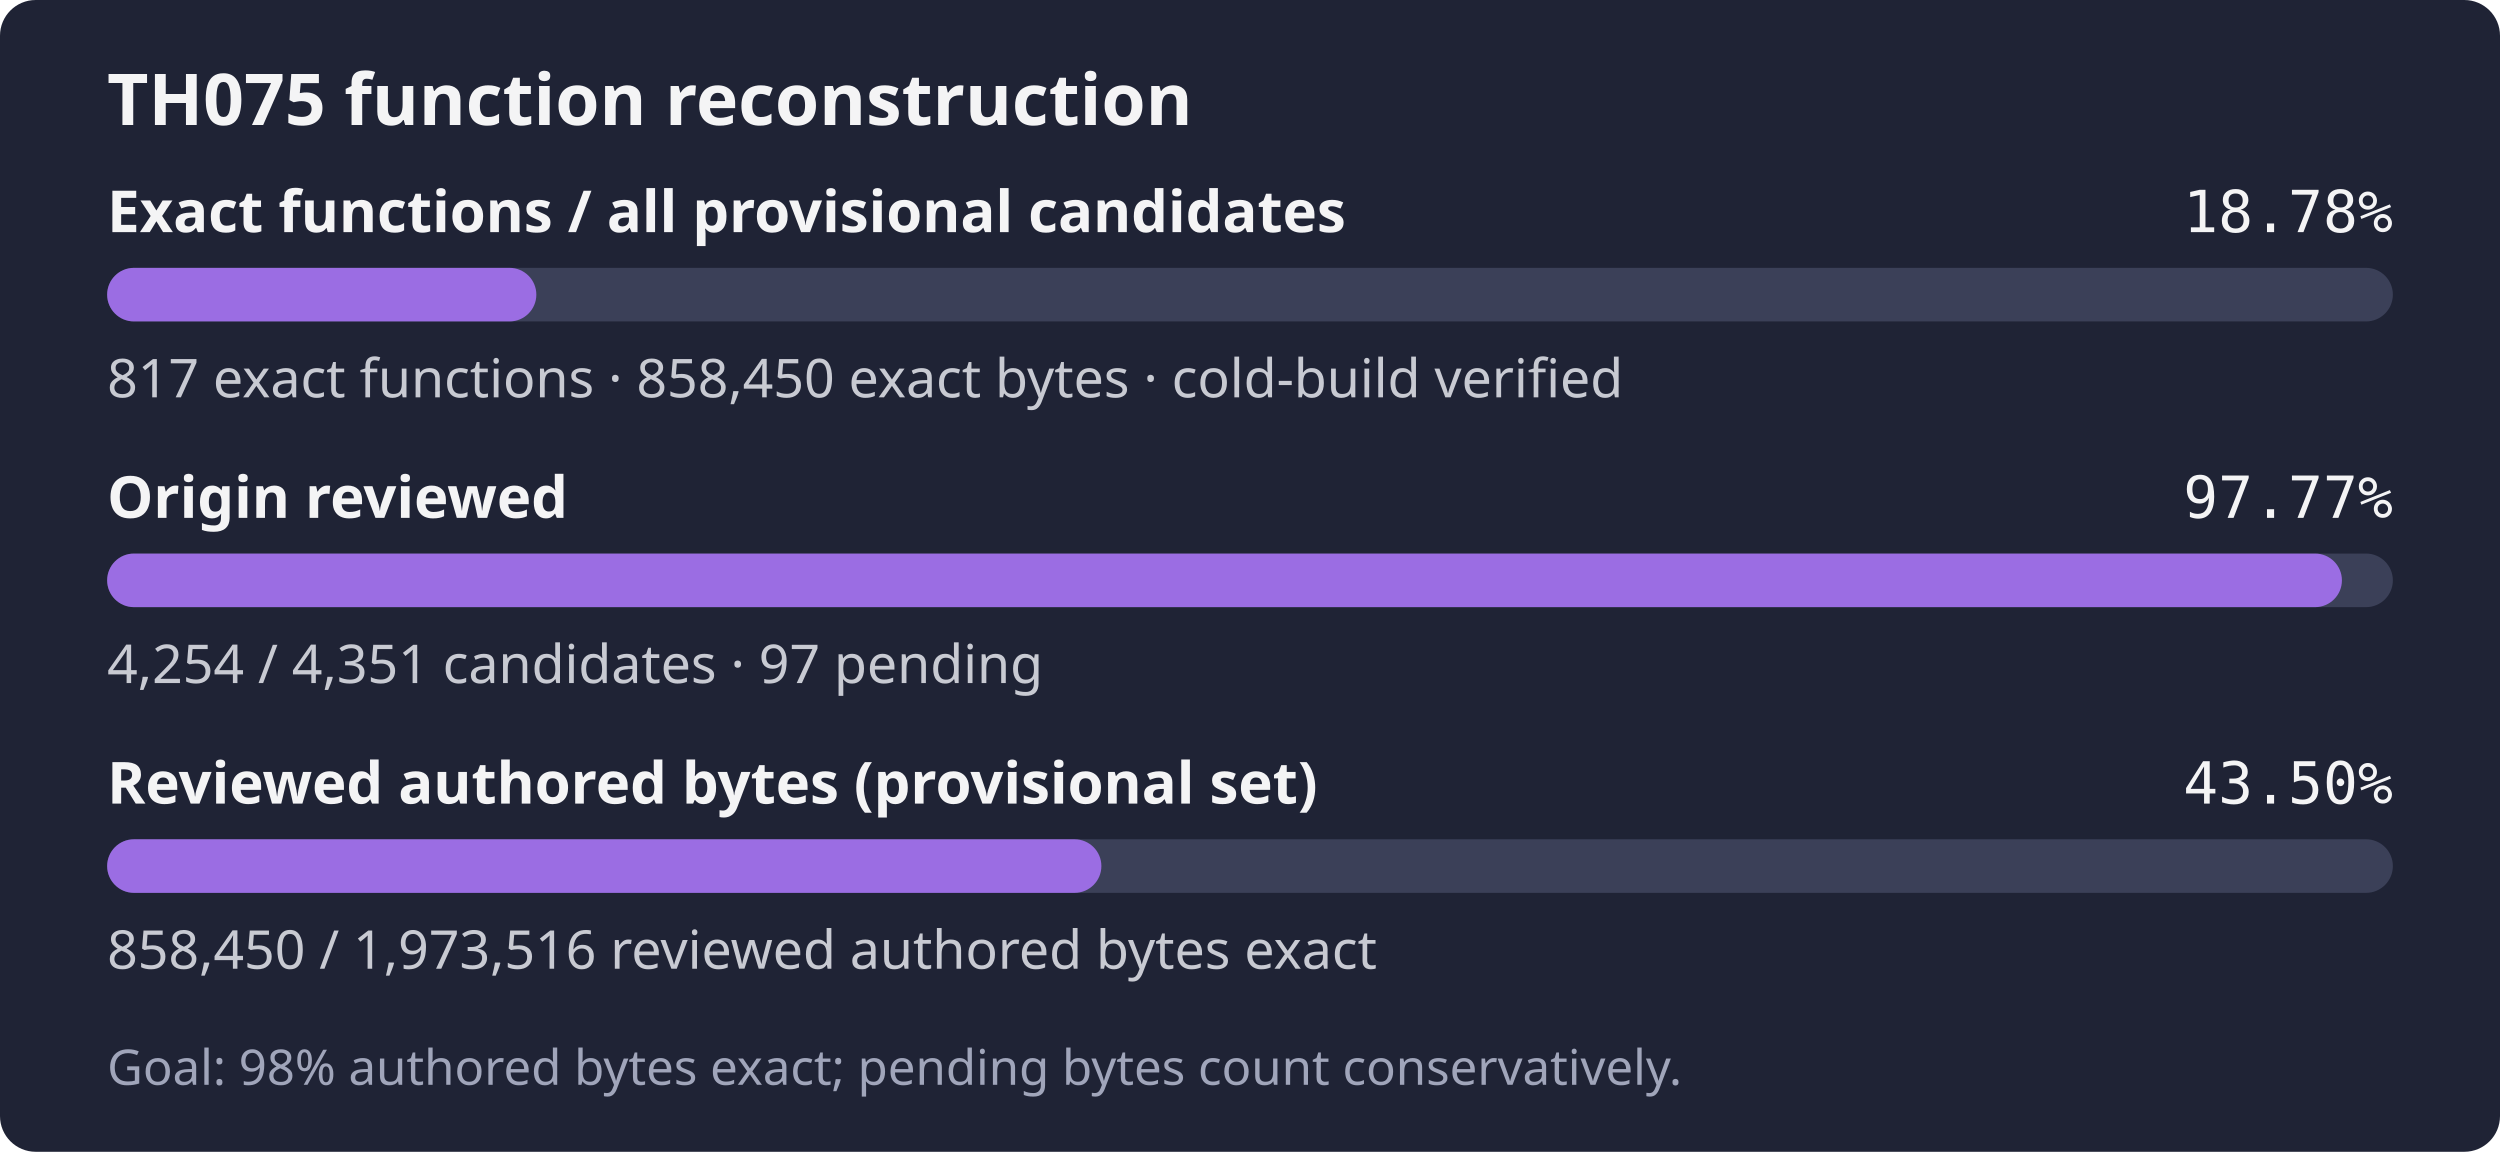
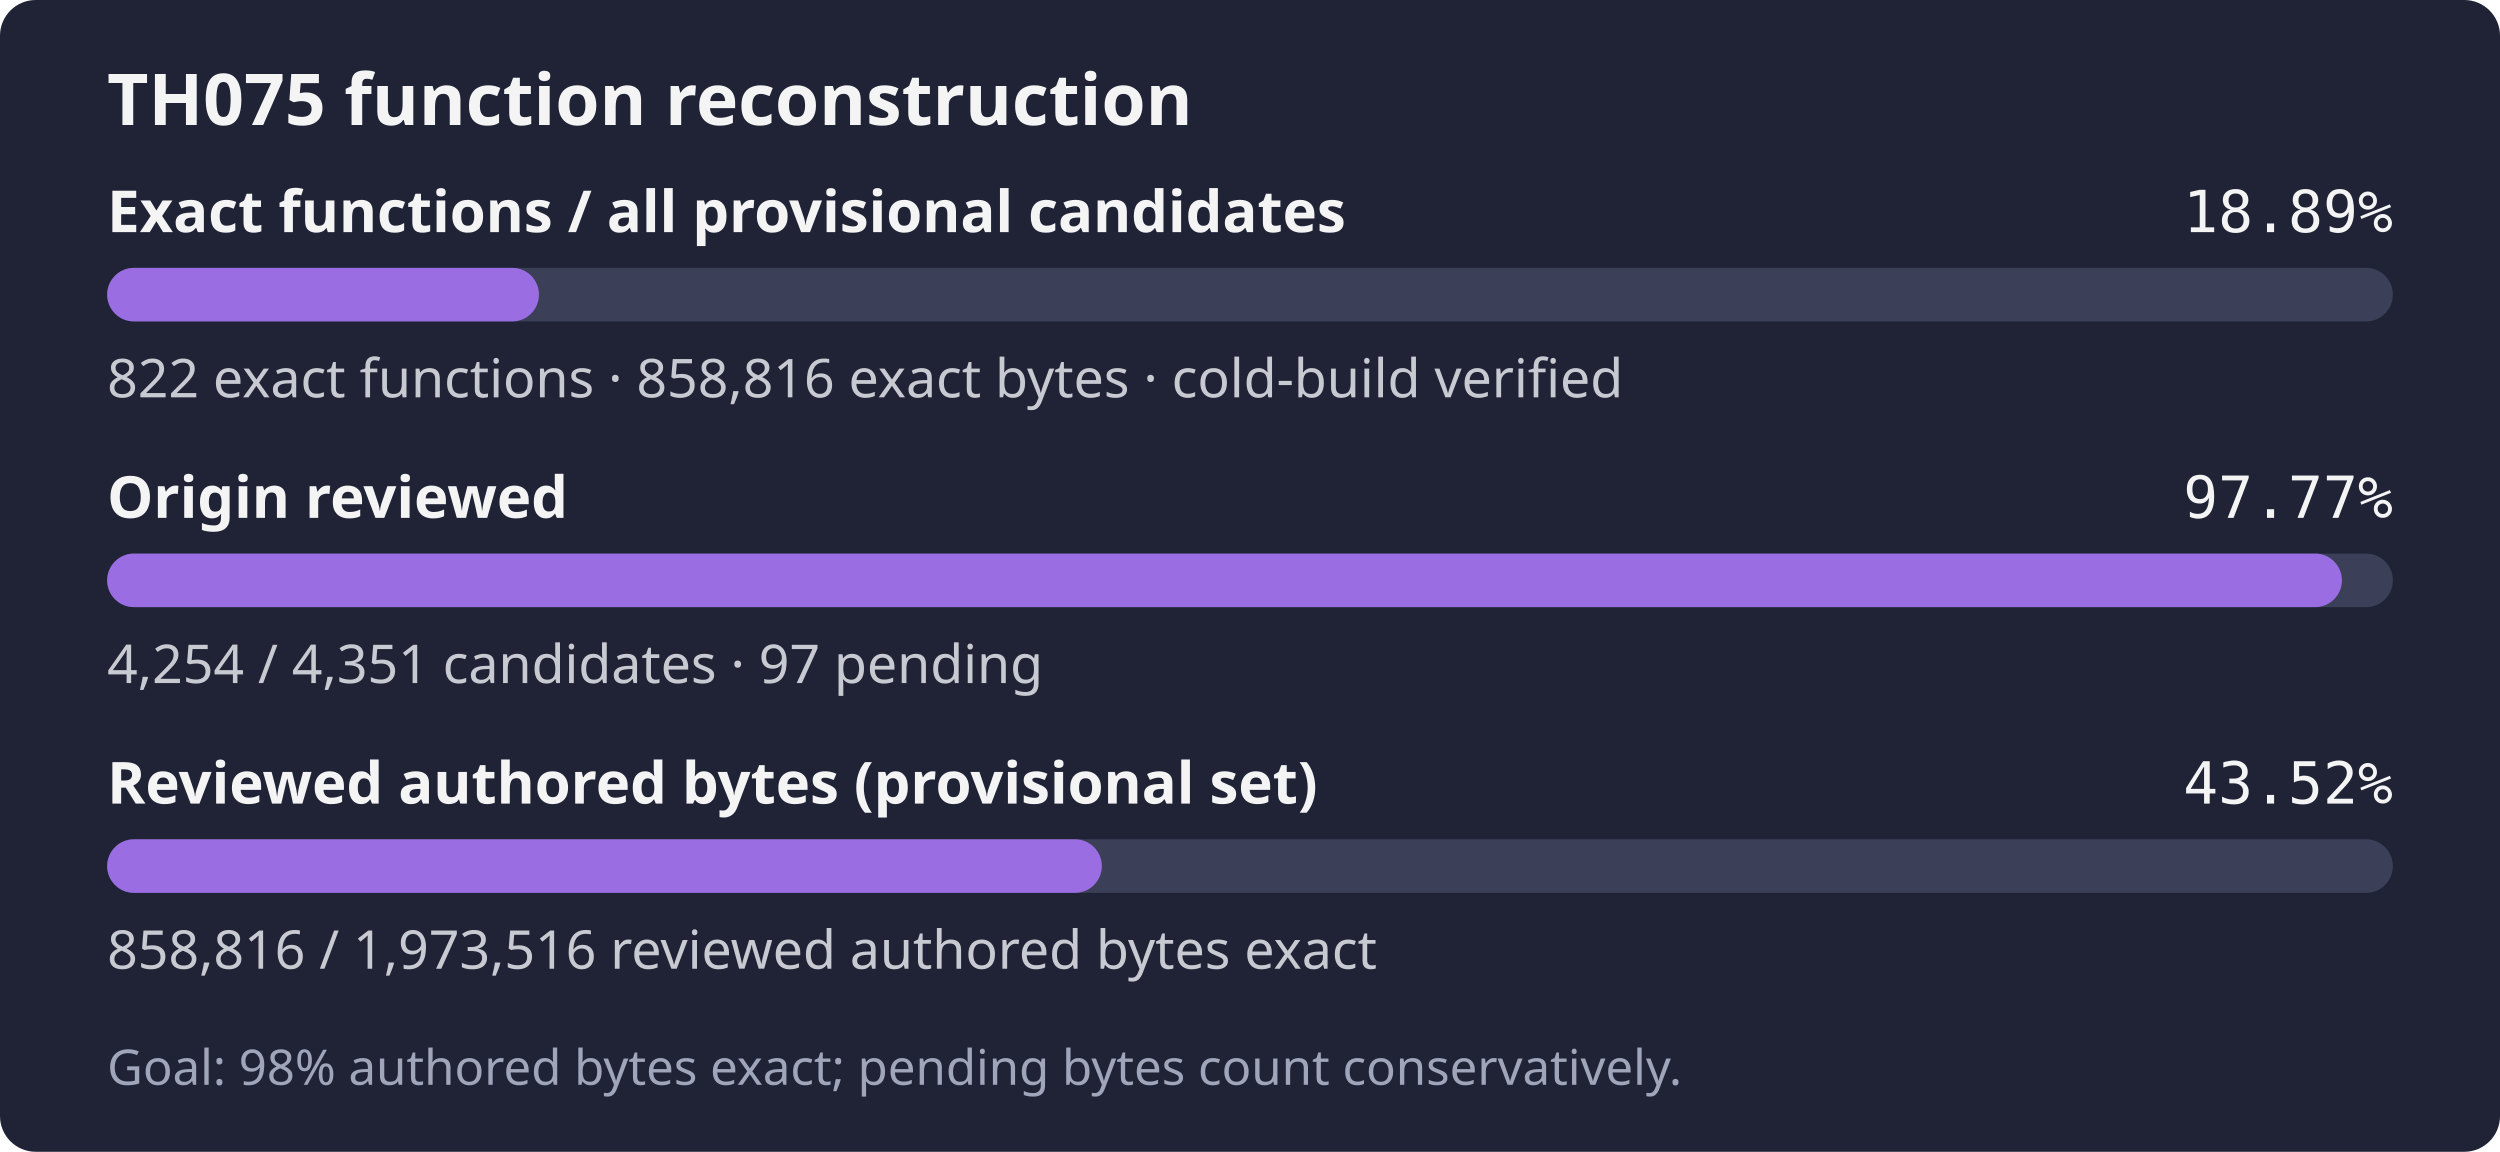
- <svg xmlns="http://www.w3.org/2000/svg" width="560" height="258" role="img" aria-label="TH075: 817 exact functions, 858,450 exact bytes; 4,254 of 4,351 candidates reviewed; Goal: 98% authored bytes exact; pending bytes count conservatively.">
+ <svg xmlns="http://www.w3.org/2000/svg" width="560" height="258" role="img" aria-label="TH075: 822 exact functions, 858,816 exact bytes; 4,254 of 4,351 candidates reviewed; Goal: 98% authored bytes exact; pending bytes count conservatively.">
  <rect width="560" height="258" rx="8" fill="#1f2335" />
  <text x="24" y="28" fill="#f4f4f5" font-family="sans-serif" font-size="16" font-weight="600">TH075 function reconstruction</text>
  <text x="24" y="52" fill="#f4f4f5" font-family="sans-serif" font-size="13" font-weight="600">Exact functions / all provisional candidates</text>
-   <text x="536" y="52" fill="#f4f4f5" text-anchor="end" font-family="monospace" font-size="13">18.78%</text>
+   <text x="536" y="52" fill="#f4f4f5" text-anchor="end" font-family="monospace" font-size="13">18.89%</text>
  <rect x="24" y="60" width="512" height="12" rx="6" fill="#3b4058" />
-   <rect x="24" y="60" width="96.14" height="12" rx="6" fill="#9b6de3" />
-   <text x="24" y="89" fill="#c8cad2" font-family="sans-serif" font-size="12">817 exact functions · 858,450 exact bytes · cold-build verified</text>
+   <rect x="24" y="60" width="96.73" height="12" rx="6" fill="#9b6de3" />
+   <text x="24" y="89" fill="#c8cad2" font-family="sans-serif" font-size="12">822 exact functions · 858,816 exact bytes · cold-build verified</text>
  <text x="24" y="116" fill="#f4f4f5" font-family="sans-serif" font-size="13" font-weight="600">Origin reviewed</text>
  <text x="536" y="116" fill="#f4f4f5" text-anchor="end" font-family="monospace" font-size="13">97.77%</text>
  <rect x="24" y="124" width="512" height="12" rx="6" fill="#3b4058" />
  <rect x="24" y="124" width="500.59" height="12" rx="6" fill="#9b6de3" />
  <text x="24" y="153" fill="#c8cad2" font-family="sans-serif" font-size="12">4,254 / 4,351 candidates · 97 pending</text>
  <text x="24" y="180" fill="#f4f4f5" font-family="sans-serif" font-size="13" font-weight="600">Reviewed authored bytes (provisional set)</text>
-   <text x="536" y="180" fill="#f4f4f5" text-anchor="end" font-family="monospace" font-size="13">43.50%</text>
+   <text x="536" y="180" fill="#f4f4f5" text-anchor="end" font-family="monospace" font-size="13">43.52%</text>
  <rect x="24" y="188" width="512" height="12" rx="6" fill="#3b4058" />
-   <rect x="24" y="188" width="222.71" height="12" rx="6" fill="#9b6de3" />
-   <text x="24" y="217" fill="#c8cad2" font-family="sans-serif" font-size="12">858,450 / 1,973,516 reviewed authored bytes exact</text>
+   <rect x="24" y="188" width="222.81" height="12" rx="6" fill="#9b6de3" />
+   <text x="24" y="217" fill="#c8cad2" font-family="sans-serif" font-size="12">858,816 / 1,973,516 reviewed authored bytes exact</text>
  <text x="24" y="243" fill="#a0a5ba" font-family="sans-serif" font-size="11">Goal: 98% authored bytes exact; pending bytes count conservatively.</text>
</svg>
